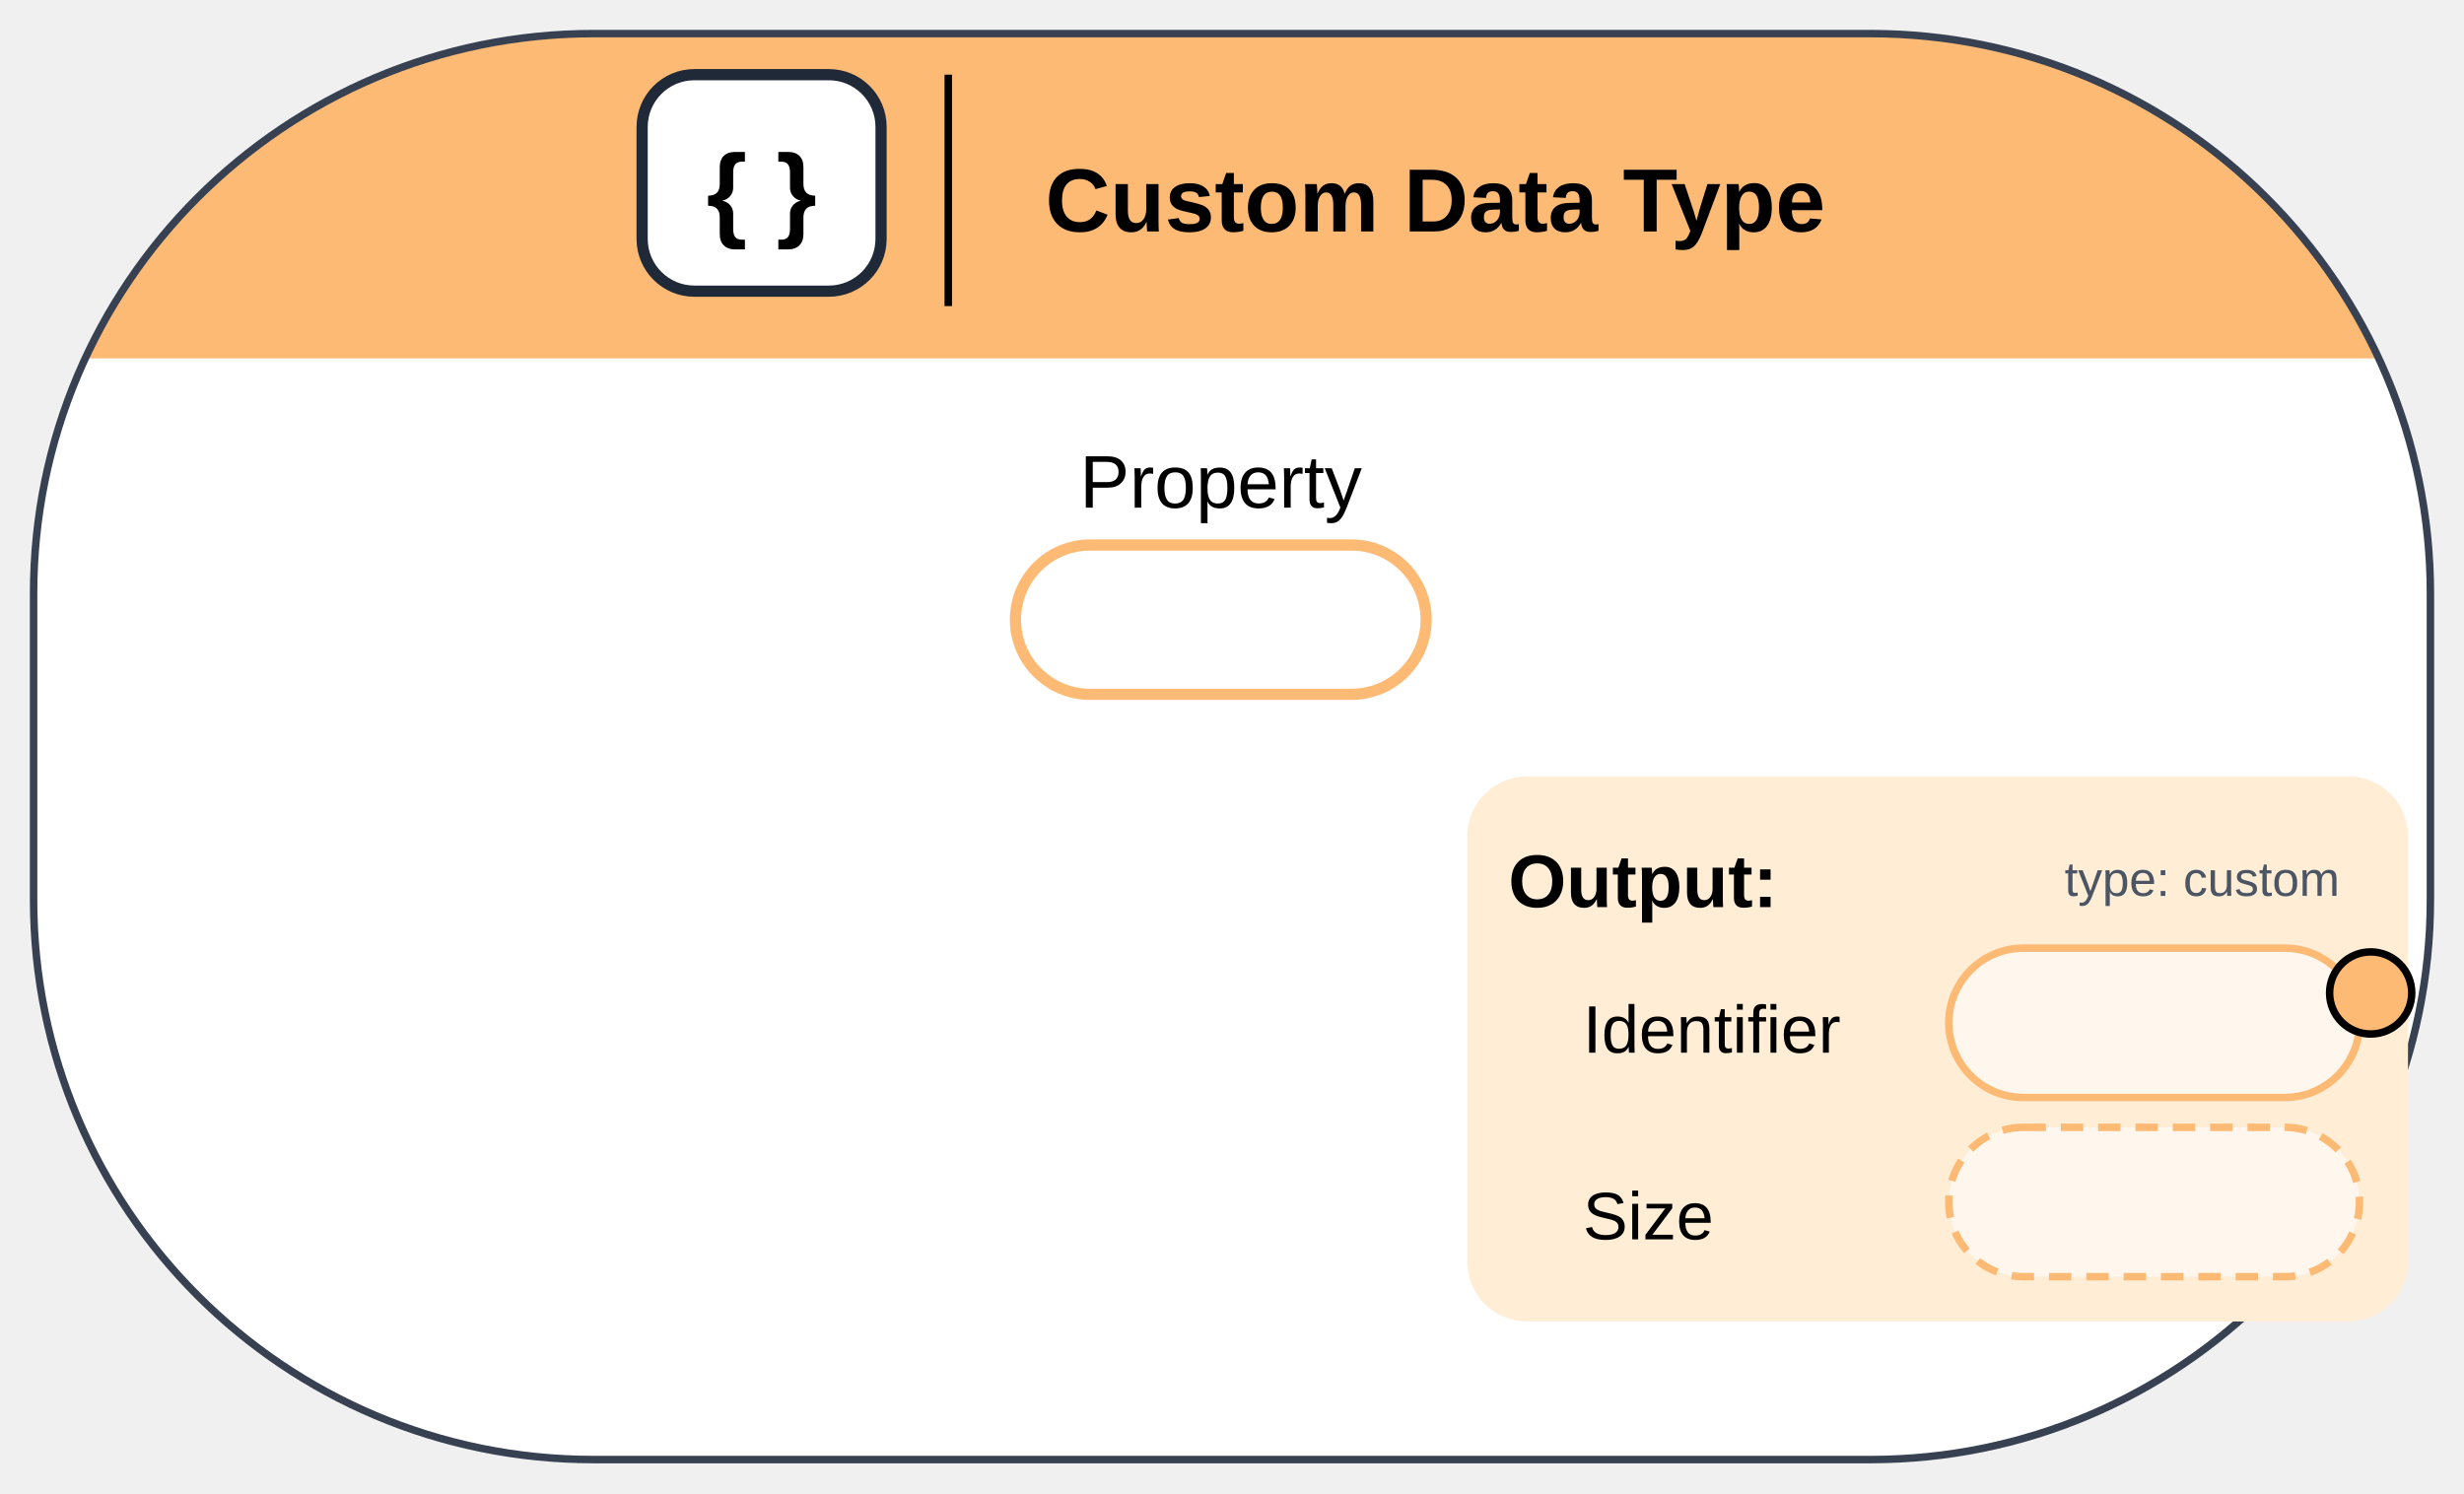
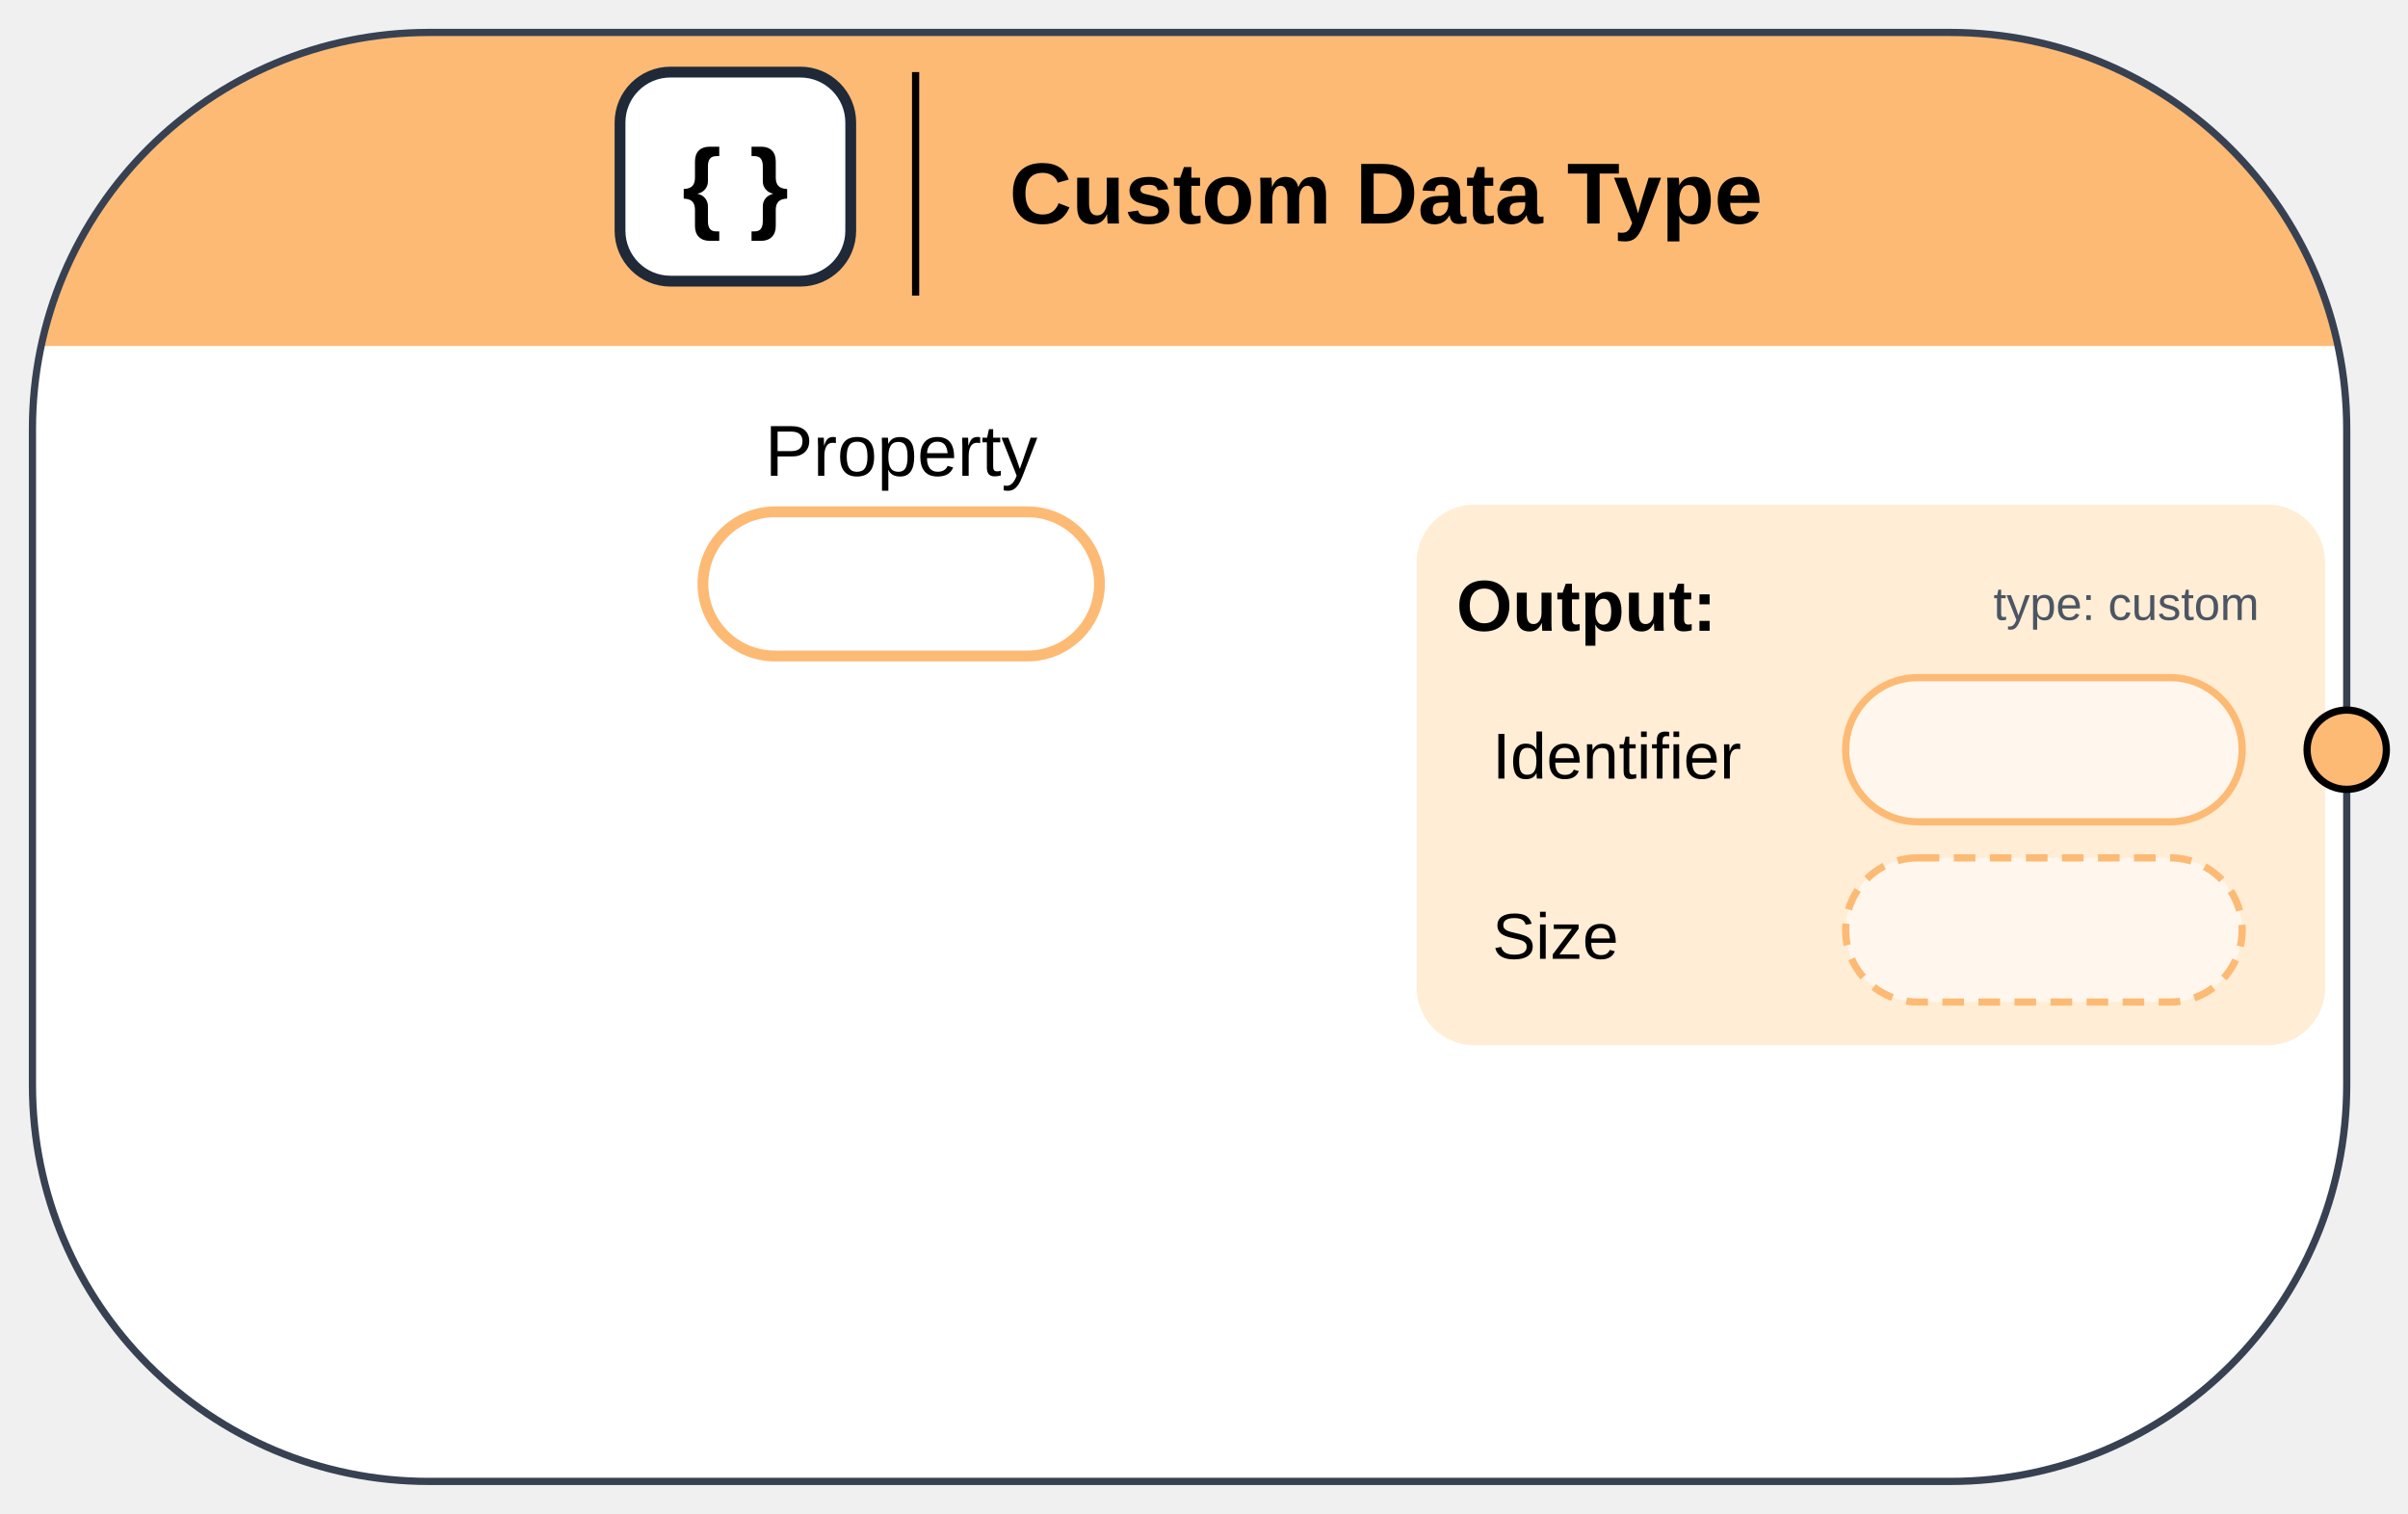
- <svg xmlns="http://www.w3.org/2000/svg" viewBox="0 0 660 400">
+ <svg xmlns="http://www.w3.org/2000/svg" viewBox="0 0 668 420">
  <defs>
    <clipPath id="node">
-       <rect x="9" y="9" width="642" height="382" rx="150" />
+       <rect x="9" y="9" width="642" height="402" rx="110" />
    </clipPath>
  </defs>
-   <rect x="9" y="9" width="642" height="382" rx="150" fill="#fff" />
+   <rect x="9" y="9" width="642" height="402" rx="110" fill="#fff" />
  <rect x="0" y="0" width="660" height="96" fill="#fdba74" clip-path="url(#node)" />
-   <rect x="9" y="9" width="642" height="382" rx="150" fill="none" stroke="#374151" stroke-width="2" />
+   <rect x="9" y="9" width="642" height="402" rx="110" fill="none" stroke="#374151" stroke-width="2" />
  <rect x="172" y="20" width="64" height="58" rx="14" fill="#fff" stroke="#1f2937" stroke-width="3" />
  <text x="204" y="61" text-anchor="middle" font-family="Segoe UI, Arial, sans-serif" font-size="28" font-weight="600" fill="#000">{ }</text>
  <line x1="254" y1="20" x2="254" y2="82" stroke="#000" stroke-width="2" />
  <text x="280" y="62" font-family="Segoe UI, Arial, sans-serif" font-size="24" font-weight="700" fill="#000">Custom Data Type</text>
-   <text x="327" y="136" text-anchor="middle" font-family="Segoe UI, Arial, sans-serif" font-size="20" fill="#000">Property</text>
-   <rect x="272" y="146" width="110" height="40" rx="20" fill="#fff" stroke="#fdba74" stroke-width="3" />
-   <rect x="393" y="208" width="252" height="146" rx="16" fill="#ffedd5" />
-   <text x="404" y="243" font-family="Segoe UI, Arial, sans-serif" font-size="20" font-weight="700" fill="#000">Output:</text>
-   <text x="553" y="240" font-family="Segoe UI, Arial, sans-serif" font-size="13" fill="#4b5563">type: custom</text>
-   <text x="424" y="282" font-family="Segoe UI, Arial, sans-serif" font-size="18" fill="#000">Identifier</text>
-   <rect x="522" y="254" width="110" height="40" rx="20" fill="#fff7ed" stroke="#fdba74" stroke-width="2" />
-   <text x="424" y="332" font-family="Segoe UI, Arial, sans-serif" font-size="18" fill="#000">Size</text>
-   <rect x="522" y="302" width="110" height="40" rx="20" fill="#fff7ed" stroke="#fdba74" stroke-width="2" stroke-dasharray="6 4" />
-   <circle cx="635" cy="266" r="11" fill="#fdba74" stroke="#000" stroke-width="2" />
+   <text x="250" y="132" text-anchor="middle" font-family="Segoe UI, Arial, sans-serif" font-size="20" fill="#000">Property</text>
+   <rect x="195" y="142" width="110" height="40" rx="20" fill="#fff" stroke="#fdba74" stroke-width="3" />
+   <rect x="393" y="140" width="252" height="150" rx="16" fill="#ffedd5" />
+   <text x="404" y="175" font-family="Segoe UI, Arial, sans-serif" font-size="20" font-weight="700" fill="#000">Output:</text>
+   <text x="553" y="172" font-family="Segoe UI, Arial, sans-serif" font-size="13" fill="#4b5563">type: custom</text>
+   <text x="414" y="216" font-family="Segoe UI, Arial, sans-serif" font-size="18" fill="#000">Identifier</text>
+   <rect x="512" y="188" width="110" height="40" rx="20" fill="#fff7ed" stroke="#fdba74" stroke-width="2" />
+   <text x="414" y="266" font-family="Segoe UI, Arial, sans-serif" font-size="18" fill="#000">Size</text>
+   <rect x="512" y="238" width="110" height="40" rx="20" fill="#fff7ed" stroke="#fdba74" stroke-width="2" stroke-dasharray="6 4" />
+   <circle cx="651" cy="208" r="11" fill="#fdba74" stroke="#000" stroke-width="2" />
</svg>
